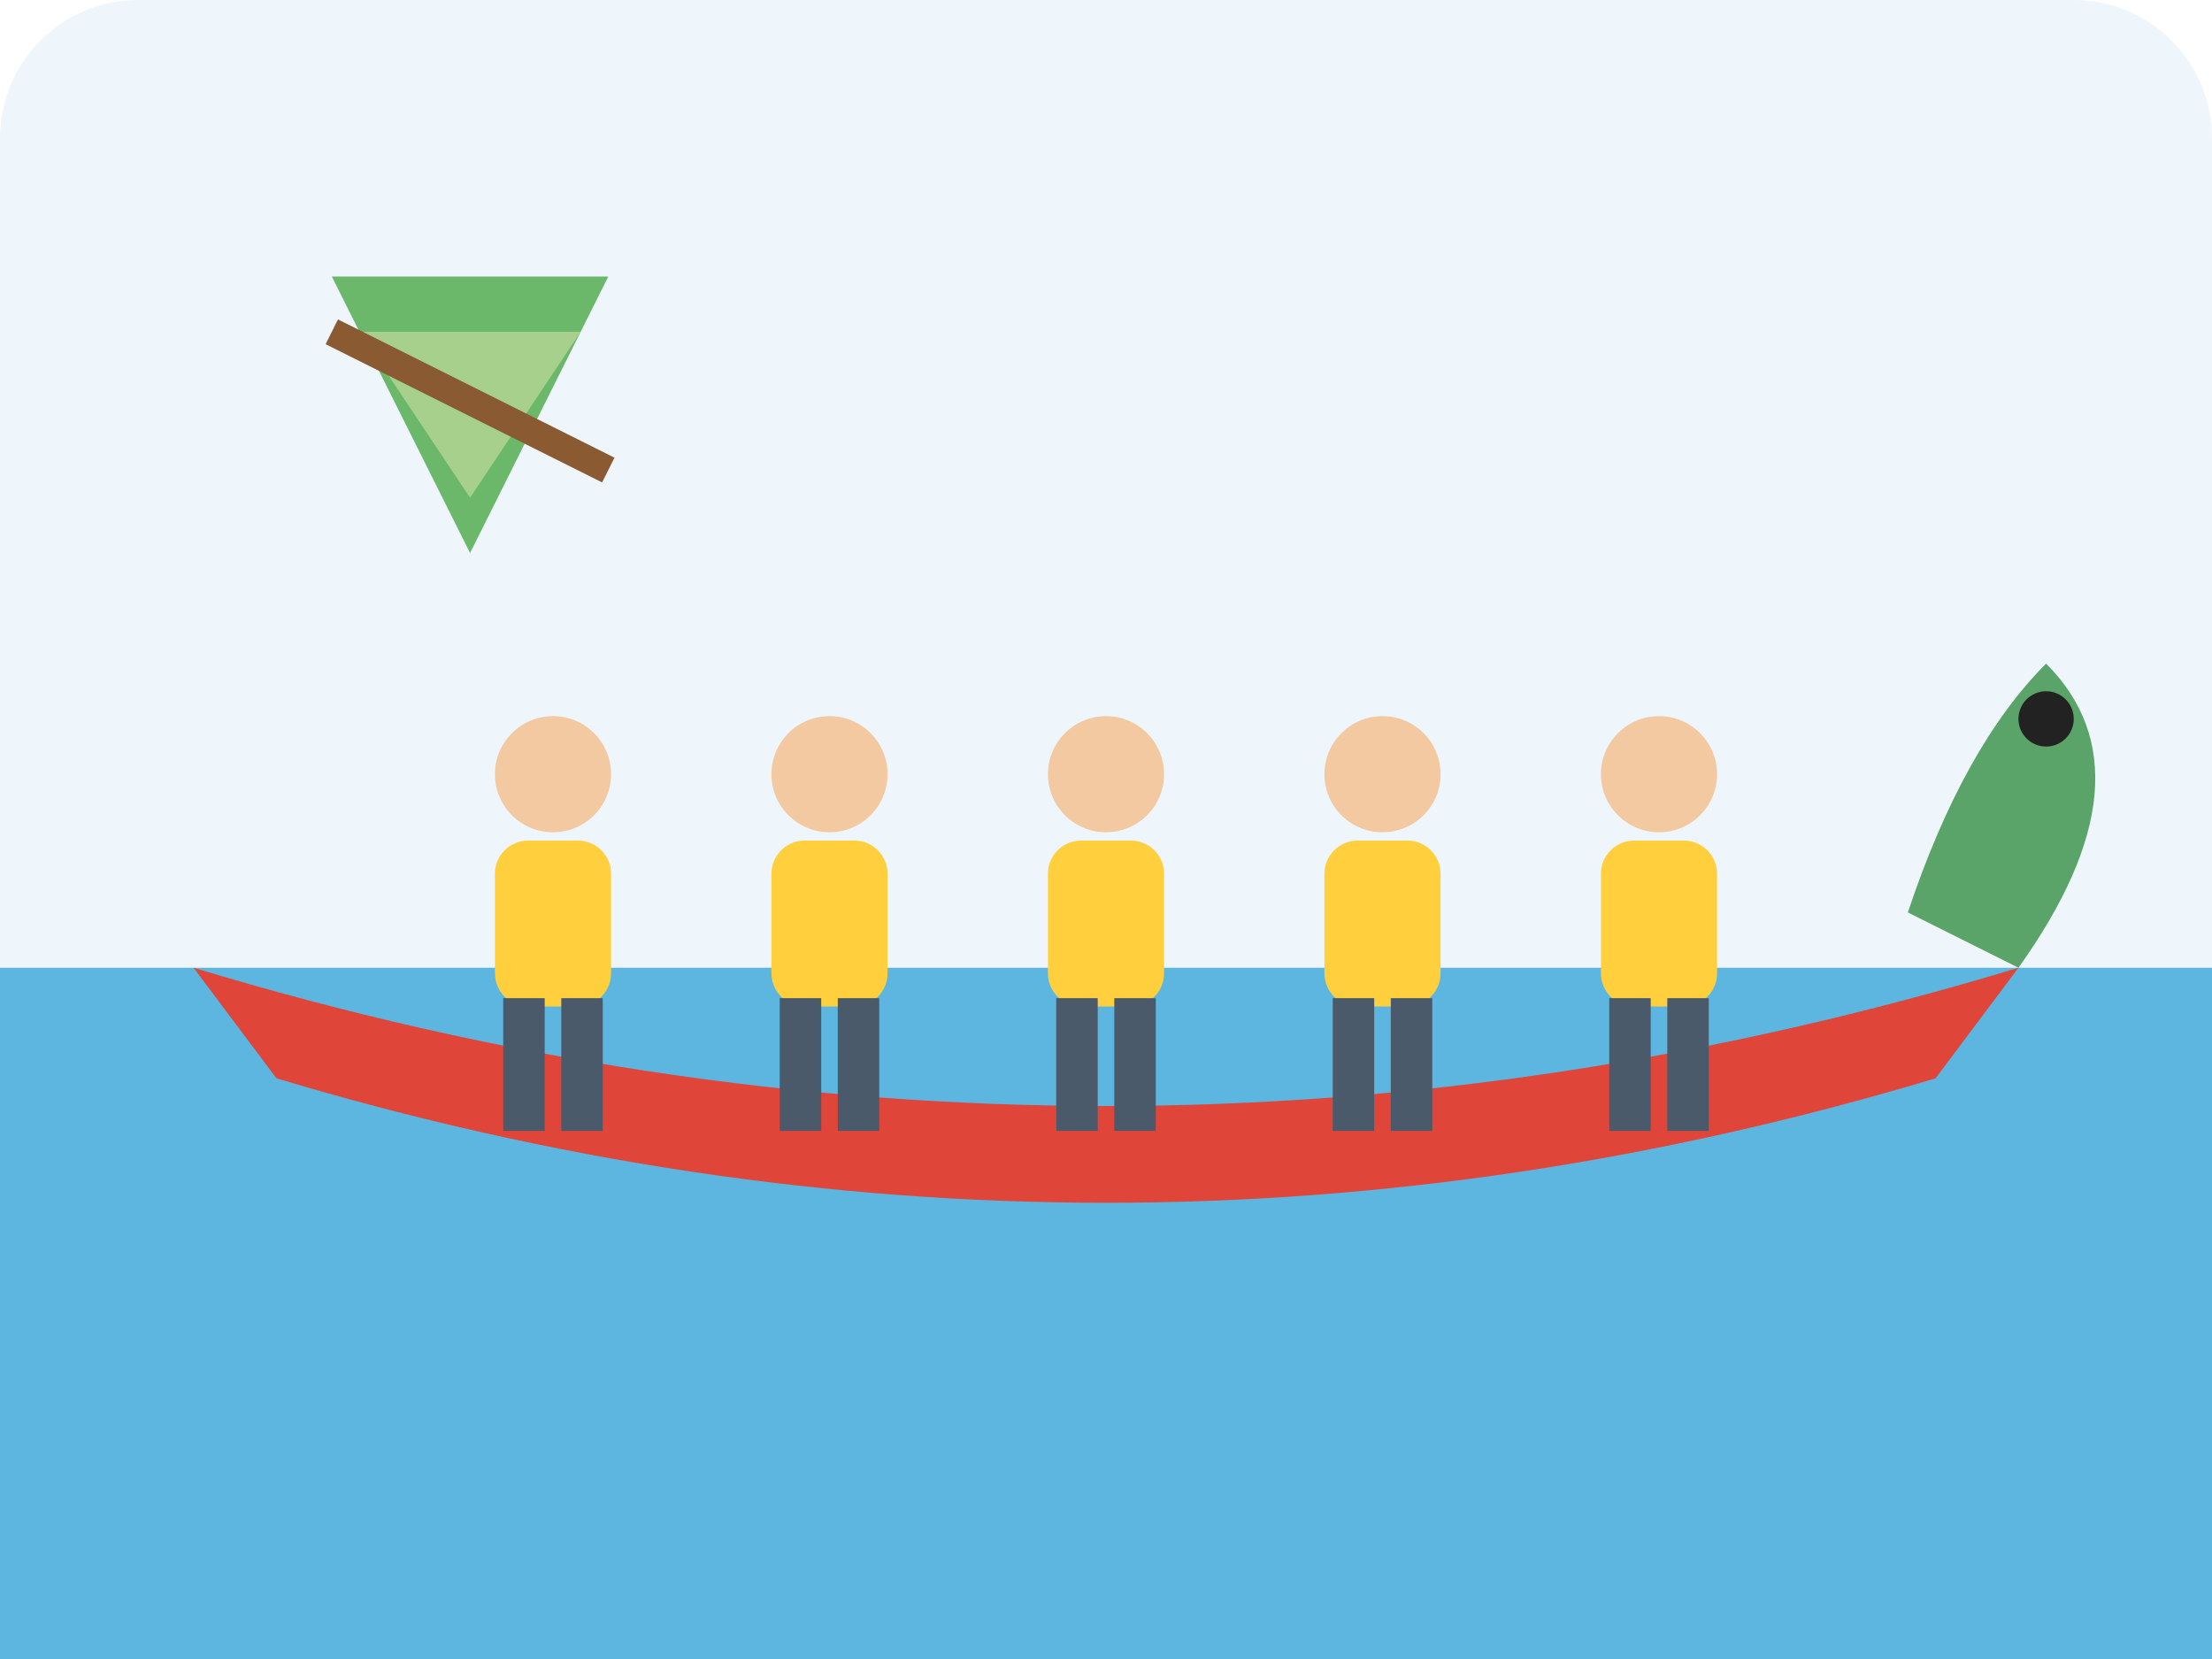
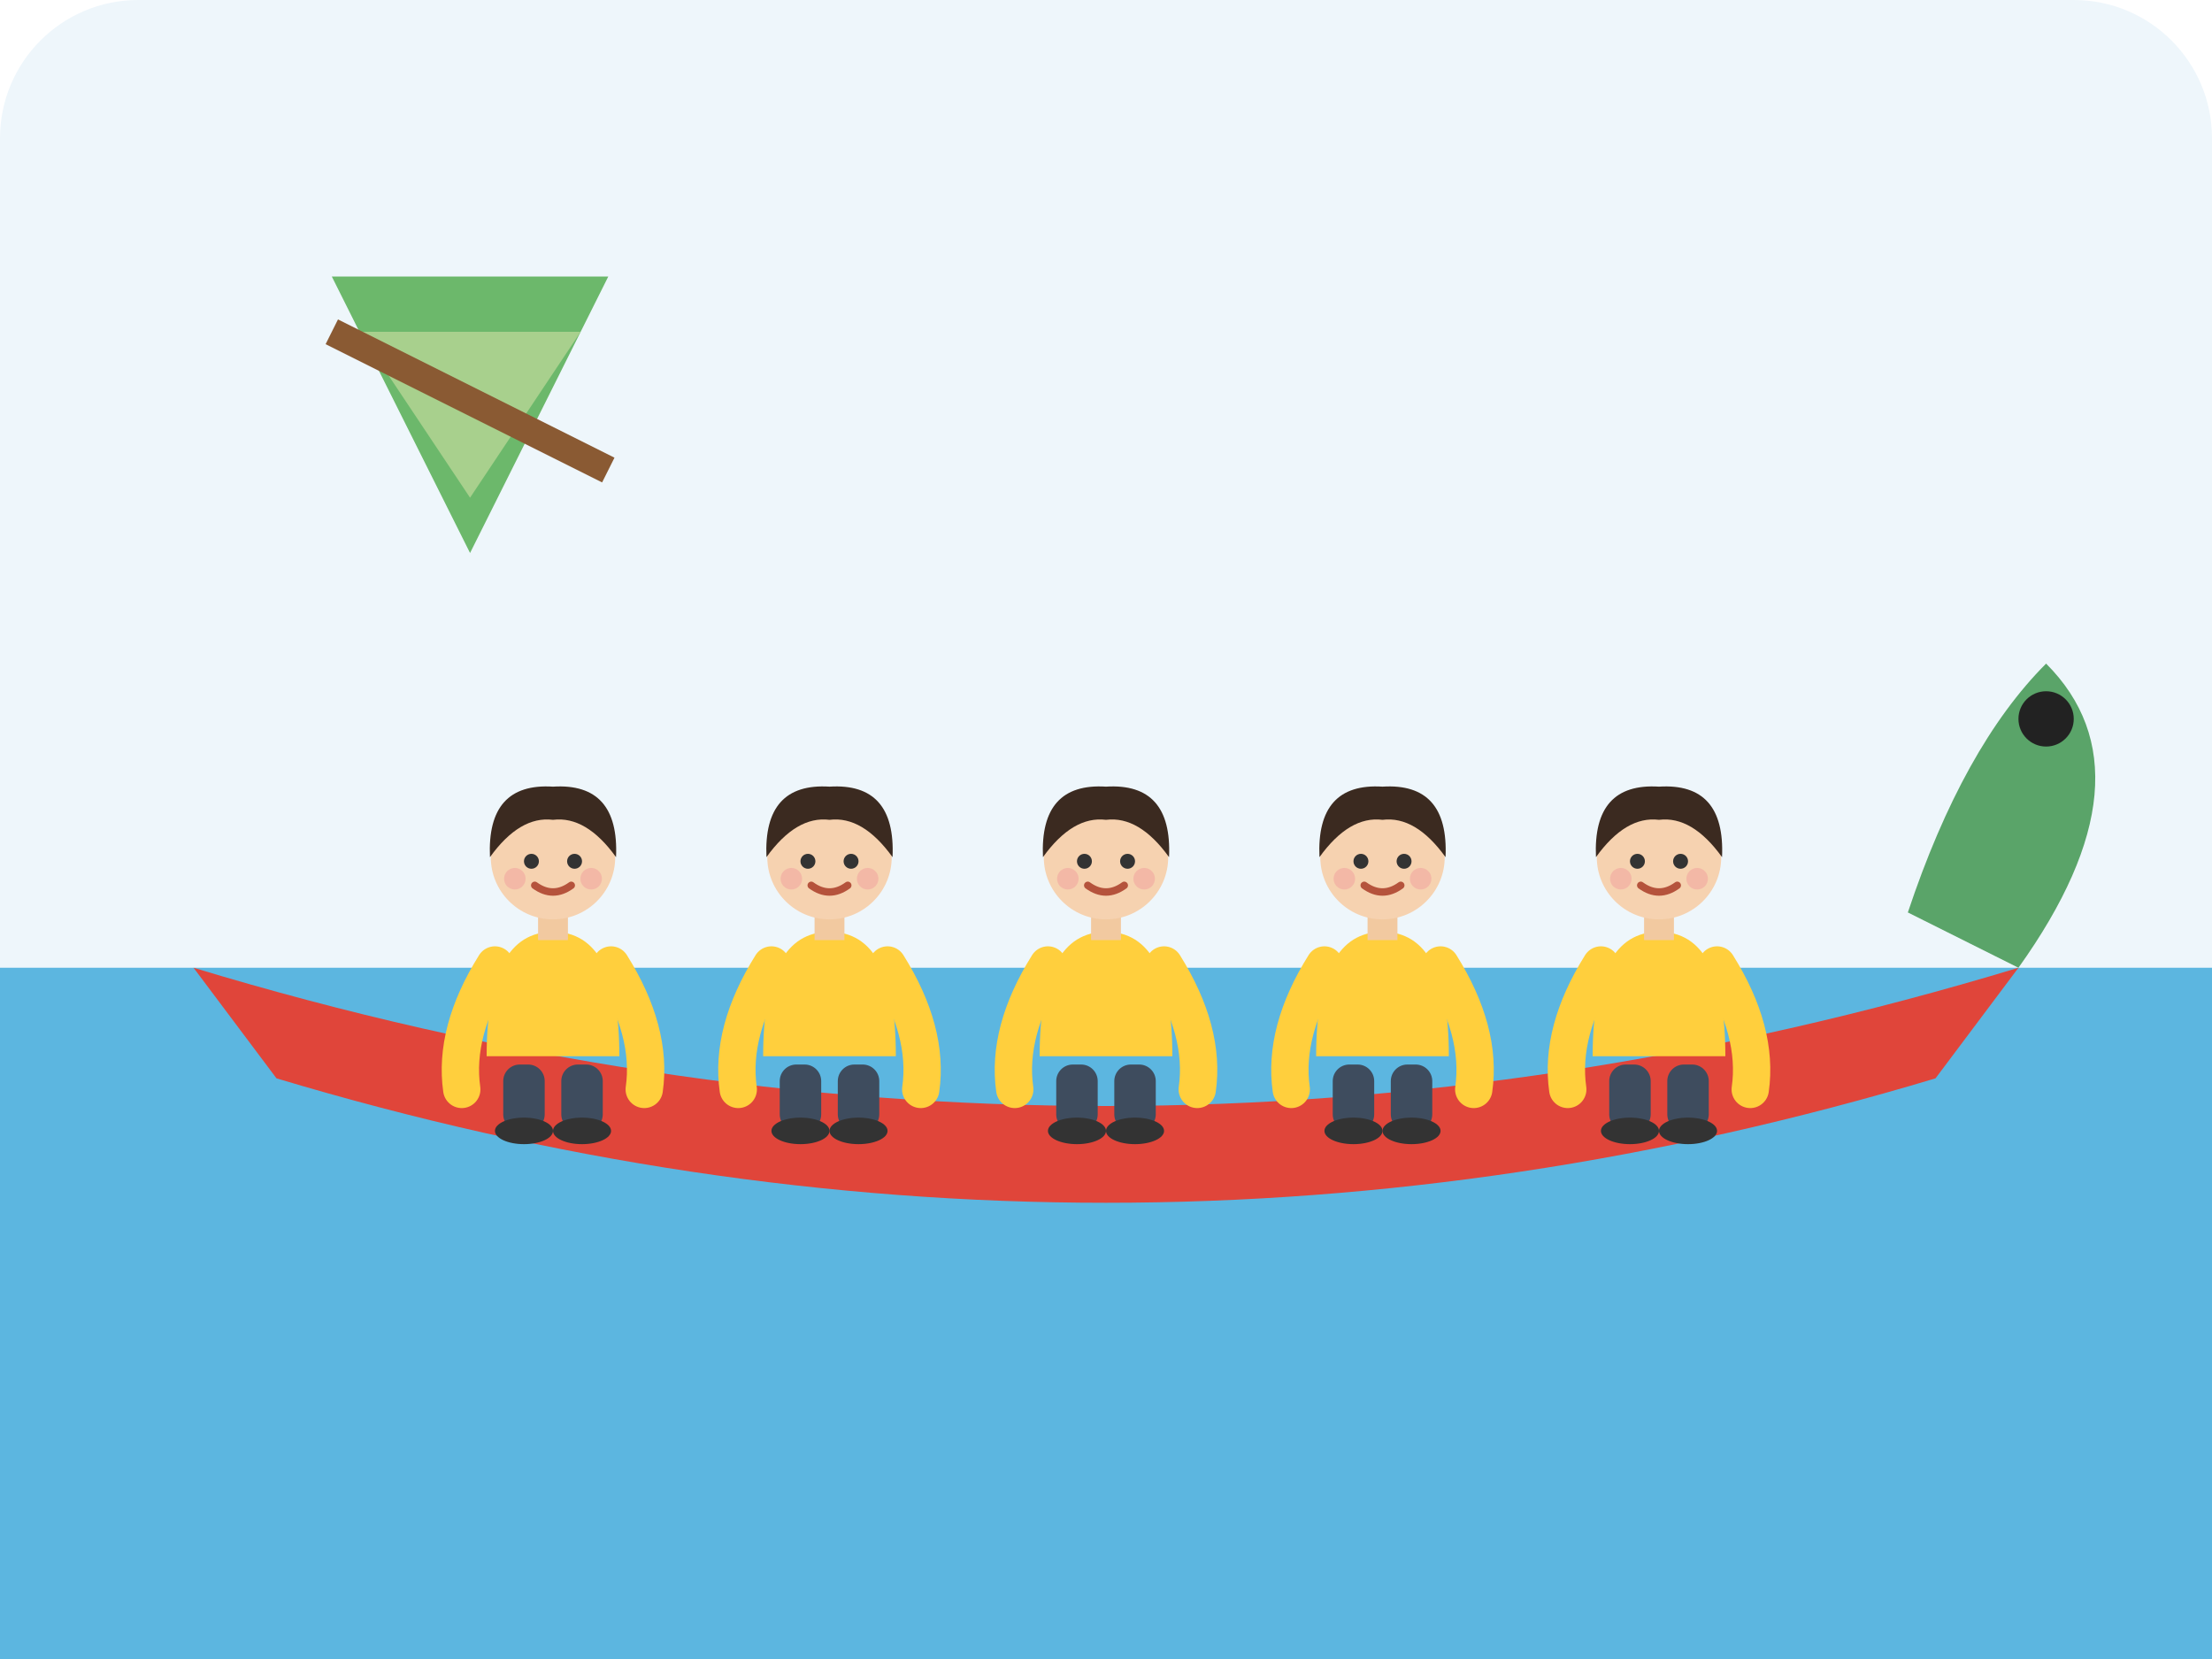
<svg xmlns="http://www.w3.org/2000/svg" viewBox="0 0 160 120">
  <rect width="100%" height="100%" rx="10" fill="#eef6fb" />
  <rect x="0" y="70" width="160" height="50" fill="#5cb6e0" />
  <path d="M14 70 Q80 90 146 70 L140 78 Q80 96 20 78 Z" fill="#e0453a" />
  <path d="M146 70 q10 -14 2 -22 q-6 6 -10 18 z" fill="#5aa469" />
  <circle cx="148" cy="52" r="2" fill="#222" />
-   <g transform="translate(40,74) scale(0.6)">
-     <circle cx="0" cy="-30" r="7" fill="#f2c9a0" />
-     <rect x="-7" y="-22" width="14" height="20" rx="4" fill="#ffcf3d" />
-     <rect x="-6" y="-3" width="5" height="16" fill="#4a5a6a" />
-     <rect x="1" y="-3" width="5" height="16" fill="#4a5a6a" />
+   <g transform="translate(40,81.8) scale(0.6)">
+     <rect x="-6" y="-8" width="5" height="8" rx="2" fill="#3e4c5e" />
+     <rect x="1" y="-8" width="5" height="8" rx="2" fill="#3e4c5e" />
+     <ellipse cx="-3.5" cy="0" rx="3.5" ry="1.6" fill="#333" />
+     <ellipse cx="3.5" cy="0" rx="3.5" ry="1.6" fill="#333" />
+     <path d="M-7 -20 Q-12 -12 -11 -5" stroke="#ffcf3d" stroke-width="4.5" fill="none" stroke-linecap="round" />
+     <path d="M7 -20 Q12 -12 11 -5" stroke="#ffcf3d" stroke-width="4.5" fill="none" stroke-linecap="round" />
+     <path d="M-8 -9 Q-8 -24 0 -24 Q8 -24 8 -9 Z" fill="#ffcf3d" />
+     <rect x="-1.8" y="-27" width="3.6" height="4" fill="#f2c9a0" />
+     <circle cx="0" cy="-33" r="7.5" fill="#f6d2b0" />
+     <path d="M-7.6 -33 Q-8 -42 0 -41.5 Q8 -42 7.6 -33 Q4 -38 0 -37.5 Q-4 -38 -7.6 -33 Z" fill="#3b2a20" />
+     <circle cx="-2.6" cy="-32.5" r="0.9" fill="#333" />
+     <circle cx="2.6" cy="-32.5" r="0.9" fill="#333" />
+     <path d="M-2.2 -29.6 Q0 -28 2.2 -29.6" stroke="#b5533c" stroke-width="0.9" fill="none" stroke-linecap="round" />
+     <circle cx="-4.6" cy="-30.4" r="1.3" fill="#f2a7a0" opacity=".6" />
+     <circle cx="4.6" cy="-30.4" r="1.3" fill="#f2a7a0" opacity=".6" />
  </g>
-   <g transform="translate(60,74) scale(0.6)">
-     <circle cx="0" cy="-30" r="7" fill="#f2c9a0" />
-     <rect x="-7" y="-22" width="14" height="20" rx="4" fill="#ffcf3d" />
-     <rect x="-6" y="-3" width="5" height="16" fill="#4a5a6a" />
-     <rect x="1" y="-3" width="5" height="16" fill="#4a5a6a" />
+   <g transform="translate(60,81.8) scale(0.6)">
+     <rect x="-6" y="-8" width="5" height="8" rx="2" fill="#3e4c5e" />
+     <rect x="1" y="-8" width="5" height="8" rx="2" fill="#3e4c5e" />
+     <ellipse cx="-3.5" cy="0" rx="3.5" ry="1.6" fill="#333" />
+     <ellipse cx="3.5" cy="0" rx="3.5" ry="1.6" fill="#333" />
+     <path d="M-7 -20 Q-12 -12 -11 -5" stroke="#ffcf3d" stroke-width="4.5" fill="none" stroke-linecap="round" />
+     <path d="M7 -20 Q12 -12 11 -5" stroke="#ffcf3d" stroke-width="4.5" fill="none" stroke-linecap="round" />
+     <path d="M-8 -9 Q-8 -24 0 -24 Q8 -24 8 -9 Z" fill="#ffcf3d" />
+     <rect x="-1.8" y="-27" width="3.6" height="4" fill="#f2c9a0" />
+     <circle cx="0" cy="-33" r="7.5" fill="#f6d2b0" />
+     <path d="M-7.6 -33 Q-8 -42 0 -41.5 Q8 -42 7.6 -33 Q4 -38 0 -37.5 Q-4 -38 -7.6 -33 Z" fill="#3b2a20" />
+     <circle cx="-2.6" cy="-32.5" r="0.9" fill="#333" />
+     <circle cx="2.6" cy="-32.5" r="0.9" fill="#333" />
+     <path d="M-2.2 -29.6 Q0 -28 2.2 -29.6" stroke="#b5533c" stroke-width="0.9" fill="none" stroke-linecap="round" />
+     <circle cx="-4.6" cy="-30.4" r="1.3" fill="#f2a7a0" opacity=".6" />
+     <circle cx="4.6" cy="-30.4" r="1.3" fill="#f2a7a0" opacity=".6" />
  </g>
-   <g transform="translate(80,74) scale(0.6)">
-     <circle cx="0" cy="-30" r="7" fill="#f2c9a0" />
-     <rect x="-7" y="-22" width="14" height="20" rx="4" fill="#ffcf3d" />
-     <rect x="-6" y="-3" width="5" height="16" fill="#4a5a6a" />
-     <rect x="1" y="-3" width="5" height="16" fill="#4a5a6a" />
+   <g transform="translate(80,81.8) scale(0.6)">
+     <rect x="-6" y="-8" width="5" height="8" rx="2" fill="#3e4c5e" />
+     <rect x="1" y="-8" width="5" height="8" rx="2" fill="#3e4c5e" />
+     <ellipse cx="-3.5" cy="0" rx="3.5" ry="1.6" fill="#333" />
+     <ellipse cx="3.5" cy="0" rx="3.5" ry="1.6" fill="#333" />
+     <path d="M-7 -20 Q-12 -12 -11 -5" stroke="#ffcf3d" stroke-width="4.5" fill="none" stroke-linecap="round" />
+     <path d="M7 -20 Q12 -12 11 -5" stroke="#ffcf3d" stroke-width="4.5" fill="none" stroke-linecap="round" />
+     <path d="M-8 -9 Q-8 -24 0 -24 Q8 -24 8 -9 Z" fill="#ffcf3d" />
+     <rect x="-1.8" y="-27" width="3.6" height="4" fill="#f2c9a0" />
+     <circle cx="0" cy="-33" r="7.5" fill="#f6d2b0" />
+     <path d="M-7.6 -33 Q-8 -42 0 -41.5 Q8 -42 7.6 -33 Q4 -38 0 -37.5 Q-4 -38 -7.6 -33 Z" fill="#3b2a20" />
+     <circle cx="-2.6" cy="-32.5" r="0.9" fill="#333" />
+     <circle cx="2.6" cy="-32.5" r="0.9" fill="#333" />
+     <path d="M-2.2 -29.6 Q0 -28 2.2 -29.6" stroke="#b5533c" stroke-width="0.9" fill="none" stroke-linecap="round" />
+     <circle cx="-4.6" cy="-30.4" r="1.3" fill="#f2a7a0" opacity=".6" />
+     <circle cx="4.6" cy="-30.4" r="1.3" fill="#f2a7a0" opacity=".6" />
  </g>
-   <g transform="translate(100,74) scale(0.6)">
-     <circle cx="0" cy="-30" r="7" fill="#f2c9a0" />
-     <rect x="-7" y="-22" width="14" height="20" rx="4" fill="#ffcf3d" />
-     <rect x="-6" y="-3" width="5" height="16" fill="#4a5a6a" />
-     <rect x="1" y="-3" width="5" height="16" fill="#4a5a6a" />
+   <g transform="translate(100,81.8) scale(0.6)">
+     <rect x="-6" y="-8" width="5" height="8" rx="2" fill="#3e4c5e" />
+     <rect x="1" y="-8" width="5" height="8" rx="2" fill="#3e4c5e" />
+     <ellipse cx="-3.5" cy="0" rx="3.5" ry="1.6" fill="#333" />
+     <ellipse cx="3.5" cy="0" rx="3.5" ry="1.6" fill="#333" />
+     <path d="M-7 -20 Q-12 -12 -11 -5" stroke="#ffcf3d" stroke-width="4.5" fill="none" stroke-linecap="round" />
+     <path d="M7 -20 Q12 -12 11 -5" stroke="#ffcf3d" stroke-width="4.5" fill="none" stroke-linecap="round" />
+     <path d="M-8 -9 Q-8 -24 0 -24 Q8 -24 8 -9 Z" fill="#ffcf3d" />
+     <rect x="-1.8" y="-27" width="3.6" height="4" fill="#f2c9a0" />
+     <circle cx="0" cy="-33" r="7.5" fill="#f6d2b0" />
+     <path d="M-7.6 -33 Q-8 -42 0 -41.5 Q8 -42 7.6 -33 Q4 -38 0 -37.5 Q-4 -38 -7.6 -33 Z" fill="#3b2a20" />
+     <circle cx="-2.6" cy="-32.5" r="0.9" fill="#333" />
+     <circle cx="2.6" cy="-32.5" r="0.9" fill="#333" />
+     <path d="M-2.2 -29.6 Q0 -28 2.2 -29.6" stroke="#b5533c" stroke-width="0.9" fill="none" stroke-linecap="round" />
+     <circle cx="-4.6" cy="-30.4" r="1.3" fill="#f2a7a0" opacity=".6" />
+     <circle cx="4.6" cy="-30.4" r="1.3" fill="#f2a7a0" opacity=".6" />
  </g>
-   <g transform="translate(120,74) scale(0.6)">
-     <circle cx="0" cy="-30" r="7" fill="#f2c9a0" />
-     <rect x="-7" y="-22" width="14" height="20" rx="4" fill="#ffcf3d" />
-     <rect x="-6" y="-3" width="5" height="16" fill="#4a5a6a" />
-     <rect x="1" y="-3" width="5" height="16" fill="#4a5a6a" />
+   <g transform="translate(120,81.8) scale(0.6)">
+     <rect x="-6" y="-8" width="5" height="8" rx="2" fill="#3e4c5e" />
+     <rect x="1" y="-8" width="5" height="8" rx="2" fill="#3e4c5e" />
+     <ellipse cx="-3.5" cy="0" rx="3.5" ry="1.6" fill="#333" />
+     <ellipse cx="3.5" cy="0" rx="3.5" ry="1.6" fill="#333" />
+     <path d="M-7 -20 Q-12 -12 -11 -5" stroke="#ffcf3d" stroke-width="4.5" fill="none" stroke-linecap="round" />
+     <path d="M7 -20 Q12 -12 11 -5" stroke="#ffcf3d" stroke-width="4.5" fill="none" stroke-linecap="round" />
+     <path d="M-8 -9 Q-8 -24 0 -24 Q8 -24 8 -9 Z" fill="#ffcf3d" />
+     <rect x="-1.8" y="-27" width="3.6" height="4" fill="#f2c9a0" />
+     <circle cx="0" cy="-33" r="7.5" fill="#f6d2b0" />
+     <path d="M-7.6 -33 Q-8 -42 0 -41.5 Q8 -42 7.6 -33 Q4 -38 0 -37.5 Q-4 -38 -7.6 -33 Z" fill="#3b2a20" />
+     <circle cx="-2.6" cy="-32.5" r="0.9" fill="#333" />
+     <circle cx="2.6" cy="-32.5" r="0.9" fill="#333" />
+     <path d="M-2.2 -29.6 Q0 -28 2.2 -29.6" stroke="#b5533c" stroke-width="0.9" fill="none" stroke-linecap="round" />
+     <circle cx="-4.6" cy="-30.4" r="1.3" fill="#f2a7a0" opacity=".6" />
+     <circle cx="4.6" cy="-30.4" r="1.3" fill="#f2a7a0" opacity=".6" />
  </g>
  <polygon points="24,20 44,20 34,40" fill="#6cb86b" />
  <polygon points="26,24 42,24 34,36" fill="#a8d08d" />
  <line x1="24" y1="24" x2="44" y2="34" stroke="#8a5a33" stroke-width="2" />
</svg>
